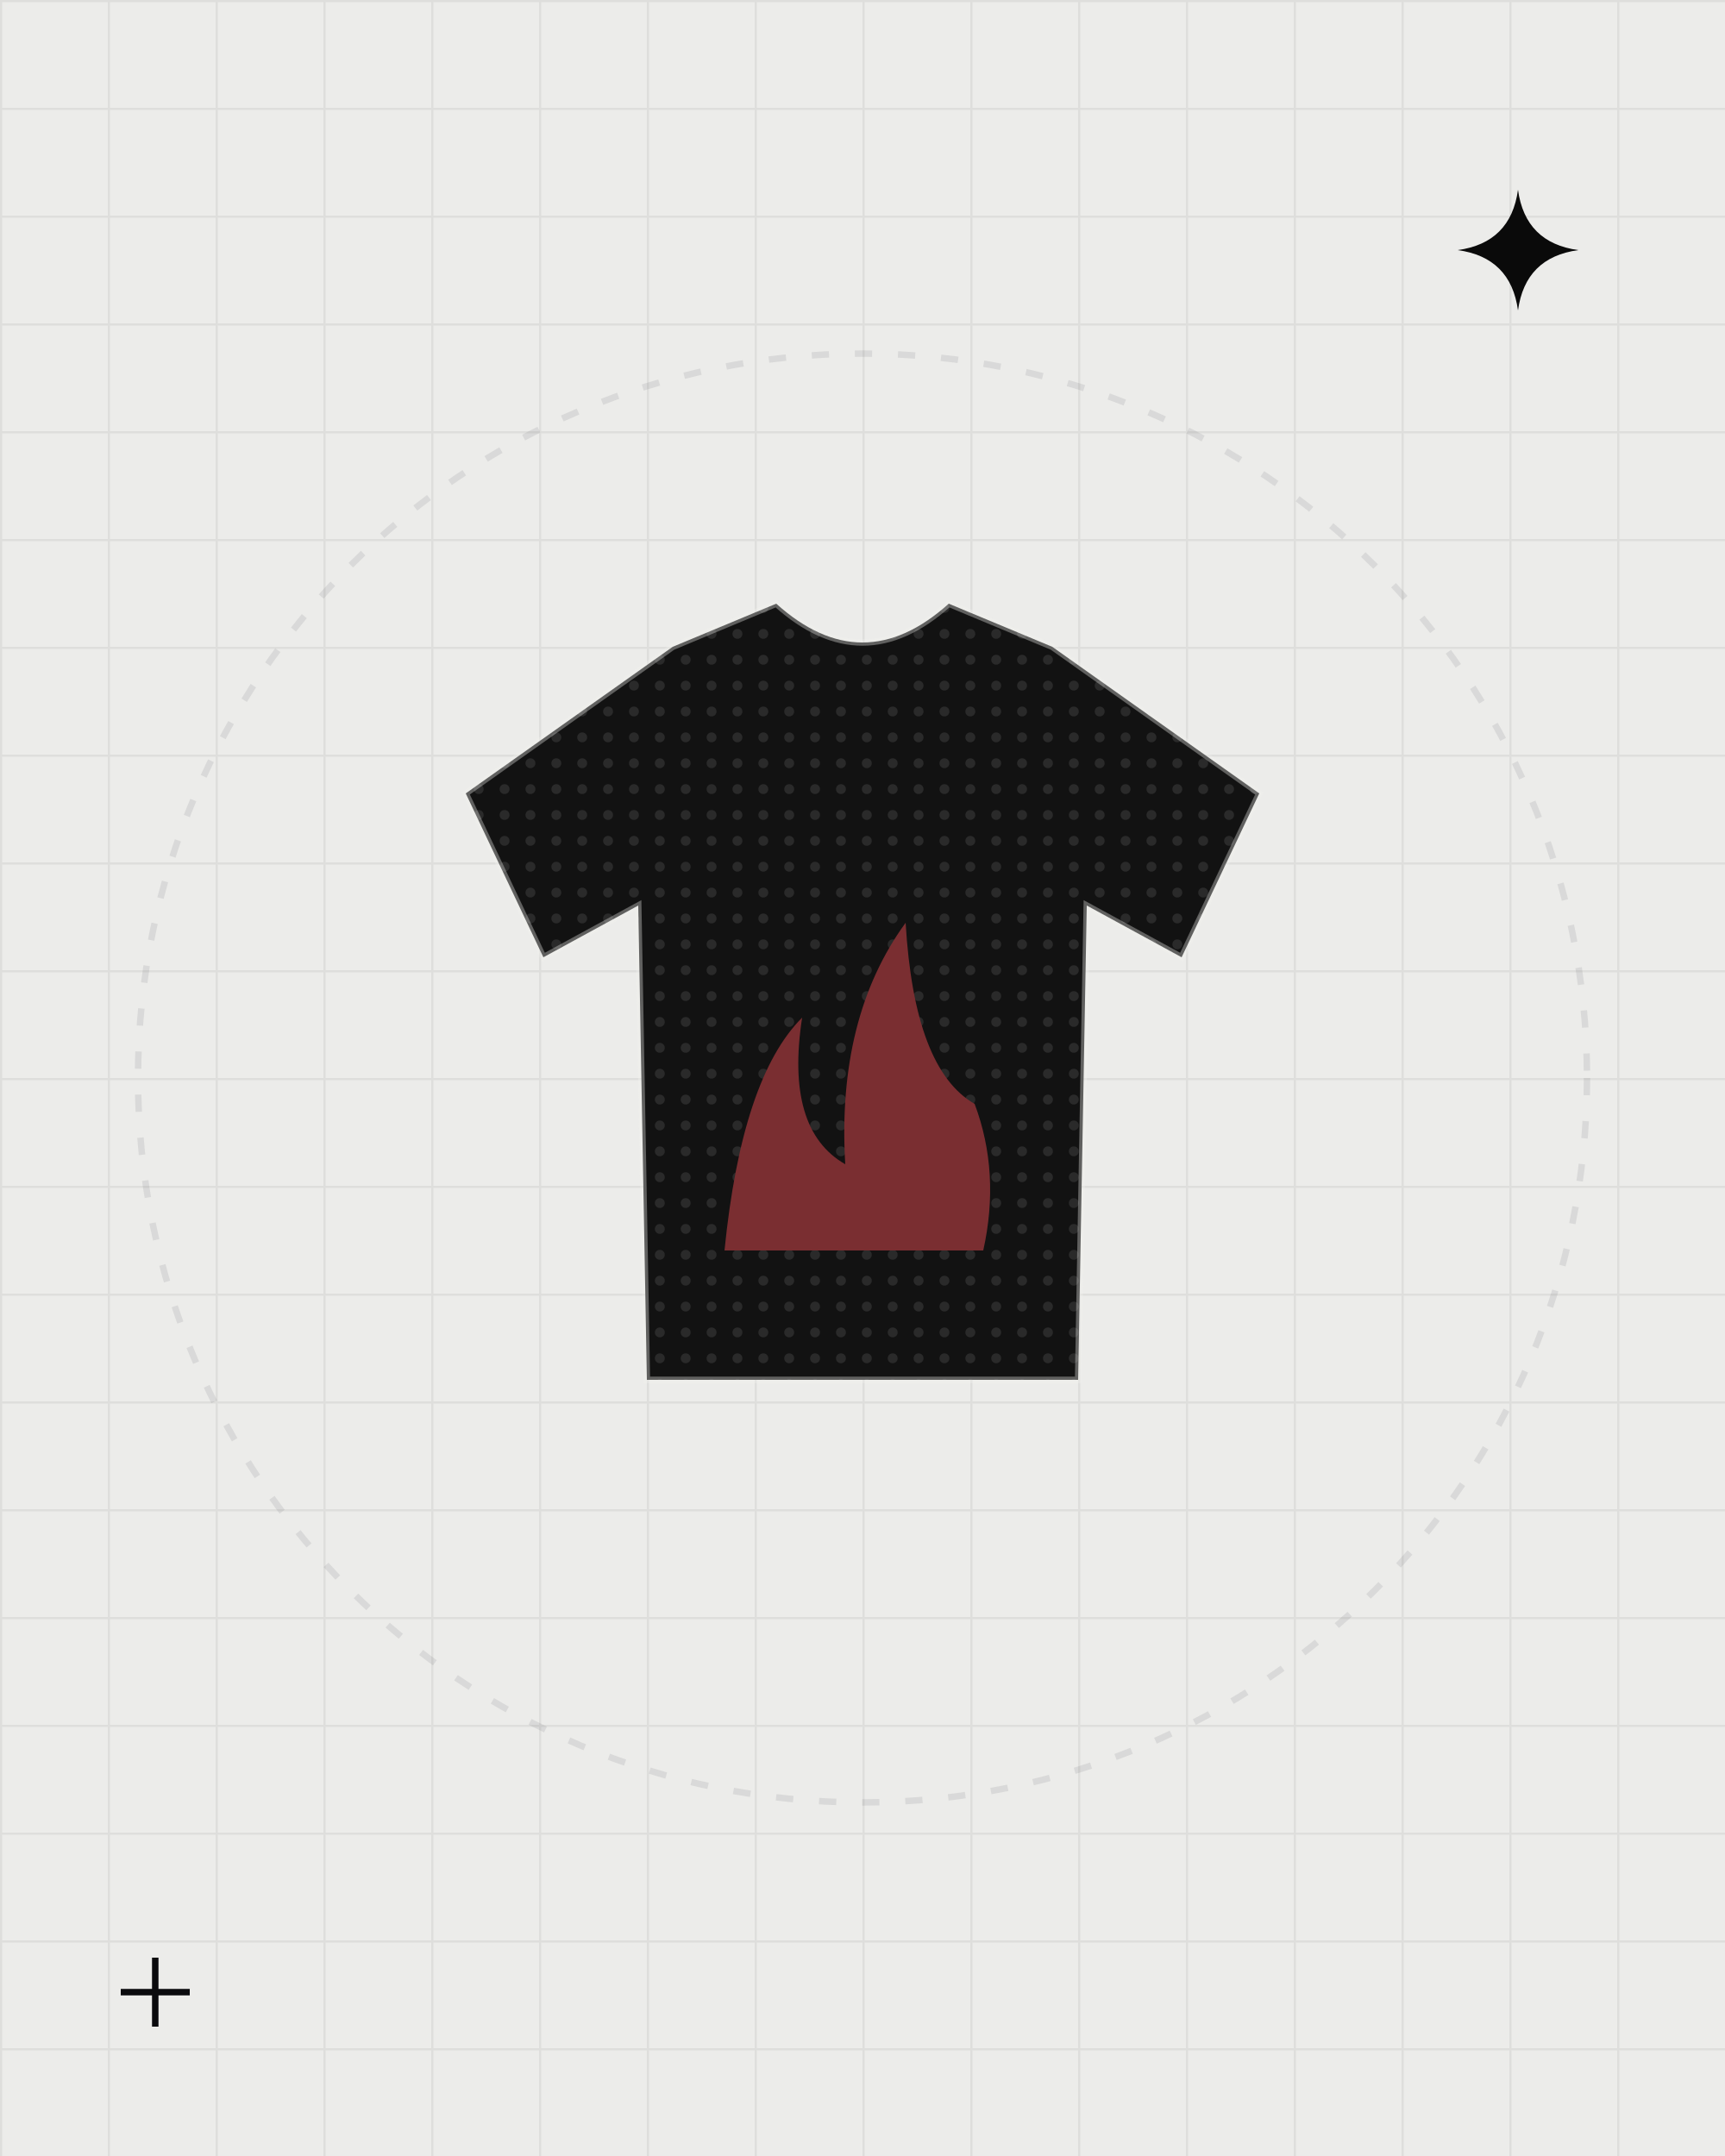
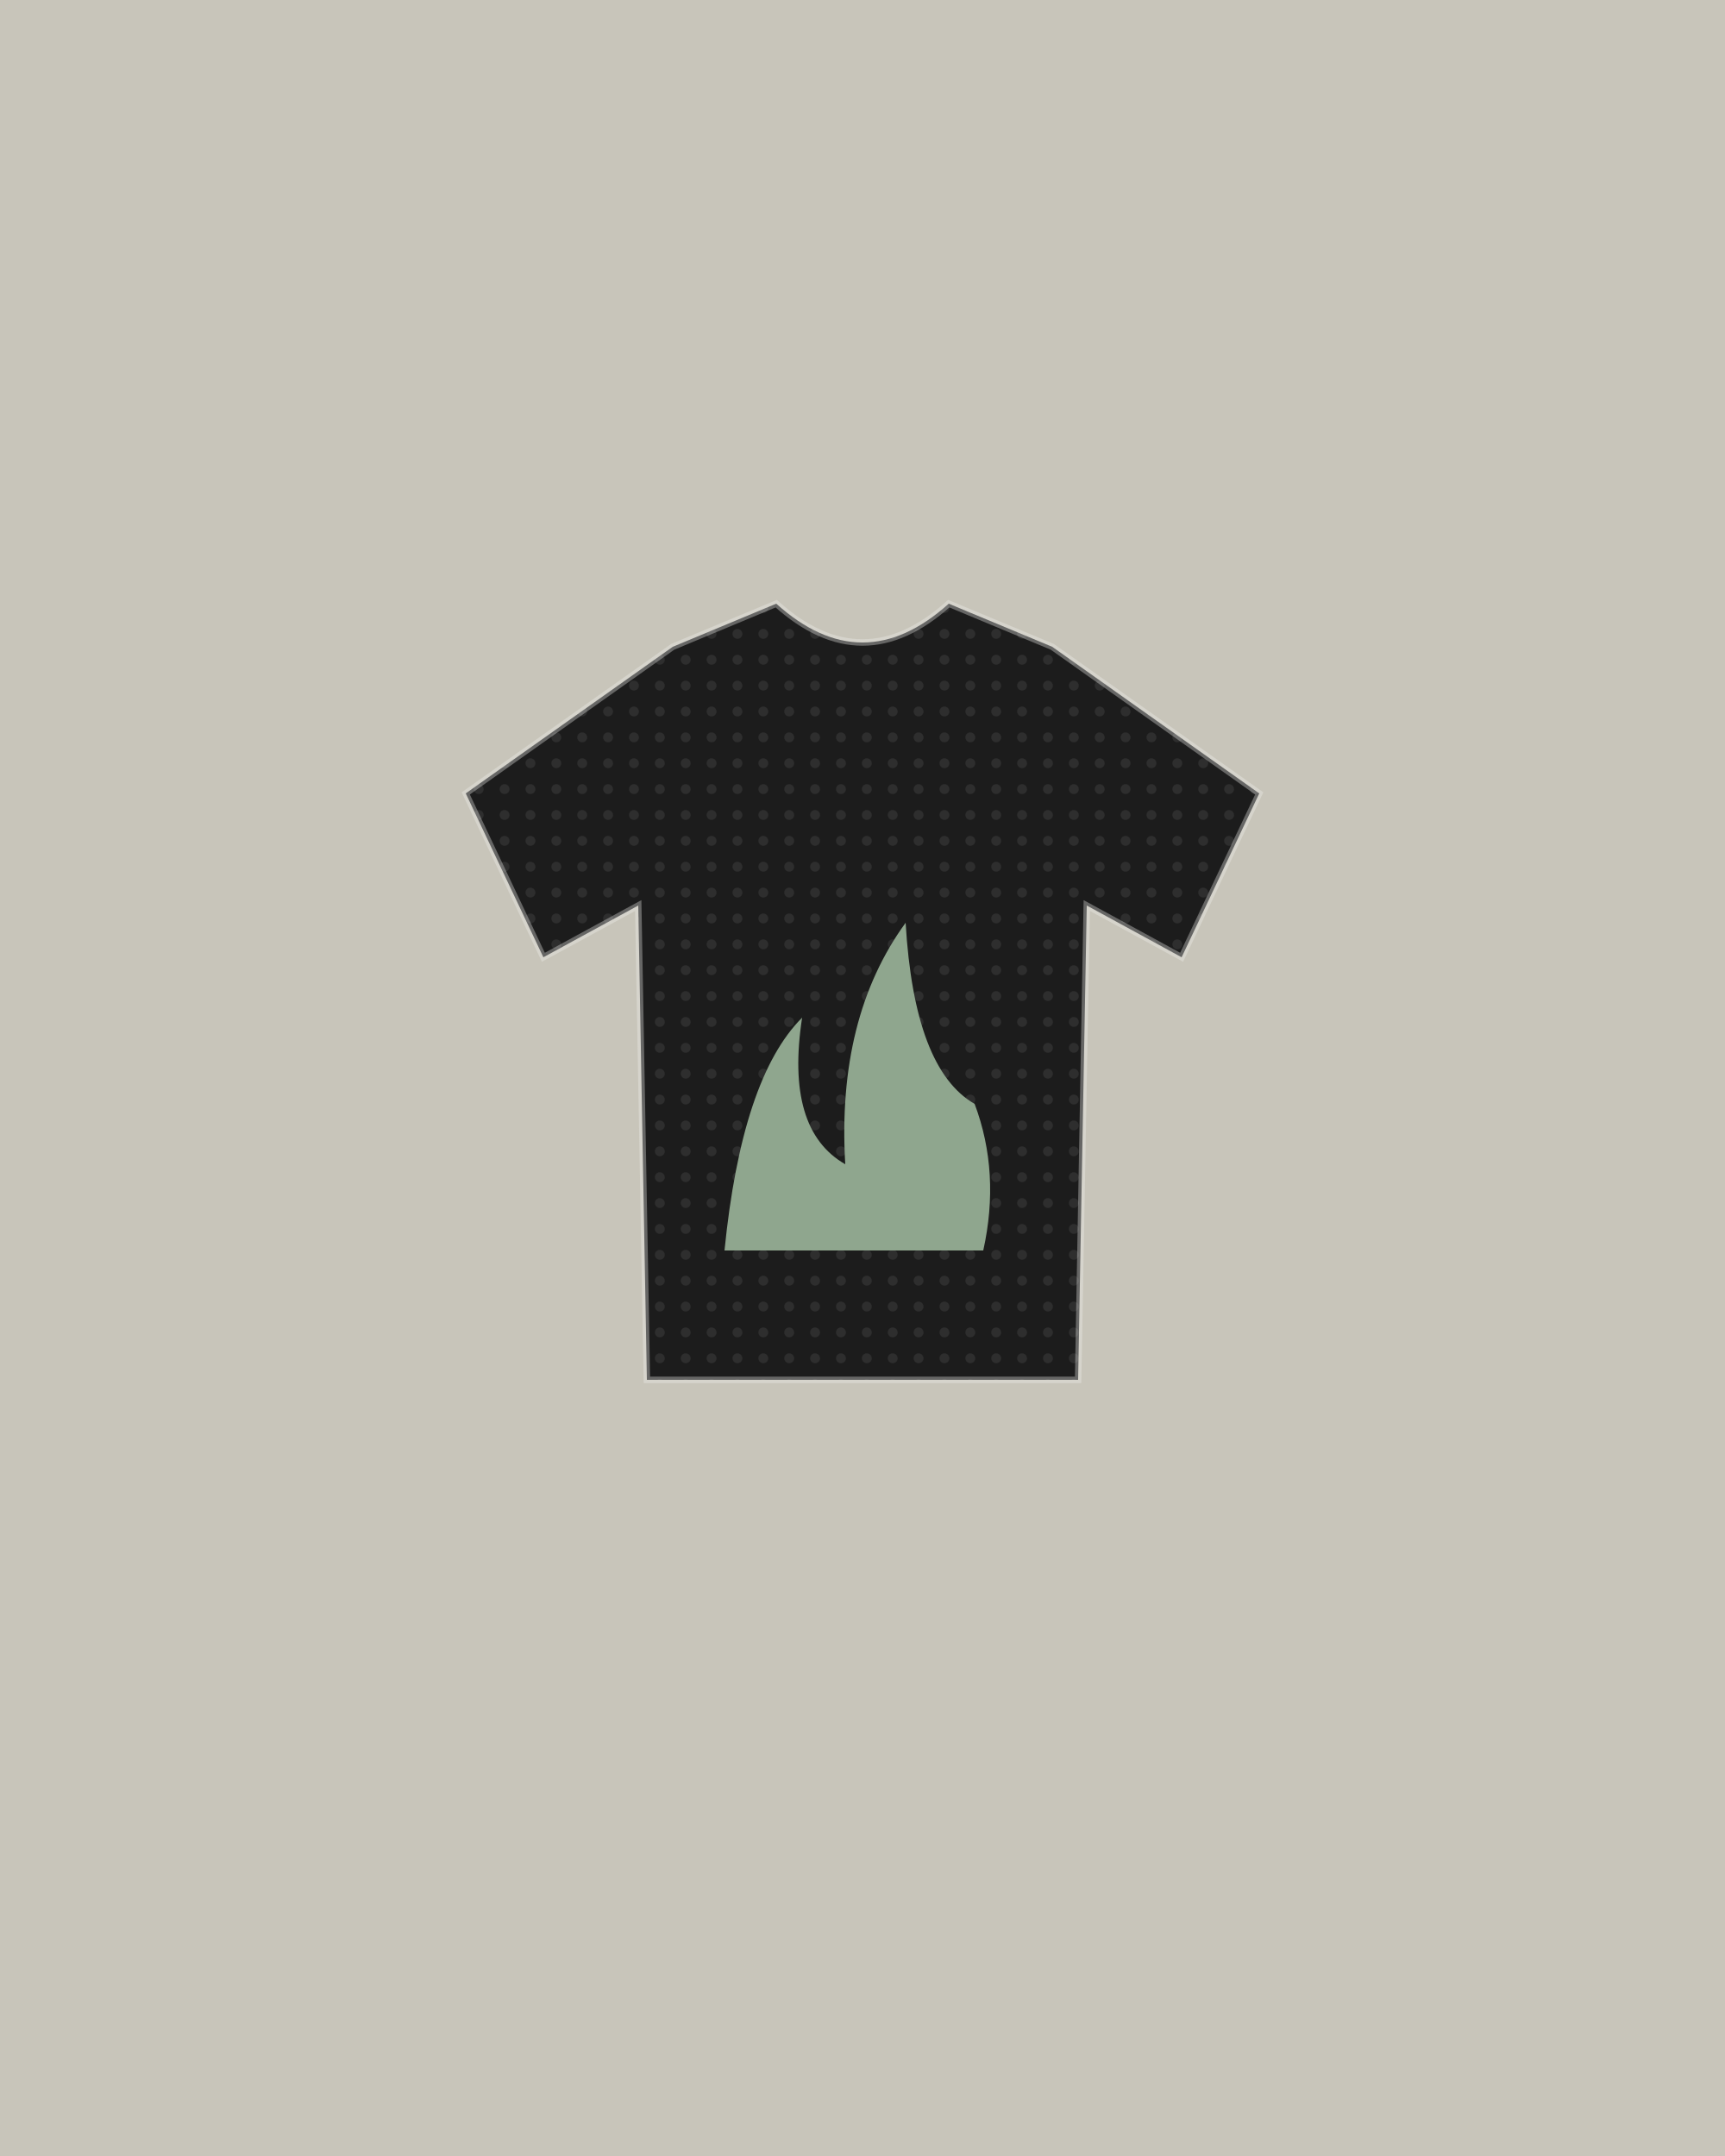
<svg xmlns="http://www.w3.org/2000/svg" viewBox="0 0 400 500" width="400" height="500">
  <defs>
    <pattern id="c" width="6" height="6" patternUnits="userSpaceOnUse">
-       <rect width="6" height="6" fill="#121212" />
-       <circle cx="3" cy="3" r="1.15" fill="#2a2a2a" />
-     </pattern>
-     <pattern id="grid" width="25" height="25" patternUnits="userSpaceOnUse">
-       <path d="M25 0H0V25" fill="none" stroke="#0b0b0e" stroke-opacity=".06" />
+       <rect width="6" height="6" fill="#1c1c1c" />
+       <circle cx="3" cy="3" r="1.15" fill="#2e2e2e" />
    </pattern>
    <pattern id="mesh" width="10" height="10" patternUnits="userSpaceOnUse">
-       <path d="M0 5L5 0L10 5L5 10Z" fill="none" stroke="#121212" stroke-opacity=".85" stroke-width="1.3" />
+       <path d="M0 5L5 0L10 5L5 10Z" fill="none" stroke="#1c1c1c" stroke-opacity=".85" stroke-width="1.3" />
    </pattern>
  </defs>
-   <rect width="400" height="500" fill="#ececea" />
-   <rect width="400" height="500" fill="url(#grid)" />
-   <circle cx="200" cy="250" r="168" fill="none" stroke="#0b0b0e" stroke-opacity=".08" stroke-width="1.5" stroke-dasharray="4 6" />
-   <path d="M156 150L180 140Q200 158 220 140L244 150L292 184L274 222L252 210L250 320L150 320L148 210L126 222L108 184Z" fill="url(#c)" stroke="#f0f0ee" stroke-opacity=".35" stroke-width="1.5" />
-   <path d="M168 290Q172 250 186 236Q182 262 196 270Q194 236 210 214Q212 248 226 256Q232 272 228 290Z" fill="#7a2e31" />
-   <path d="M352 44Q353.68 56.32 366 58Q353.68 59.68 352 72Q350.32 59.68 338 58Q350.32 56.32 352 44Z" fill="#0a0a0a" />
-   <path d="M28 462h16M36 454v16" stroke="#0b0b0e" stroke-width="1.5" />
+   <rect width="400" height="500" fill="#c8c5ba" />
+   <path d="M156 150L180 140Q200 158 220 140L244 150L292 184L274 222L252 210L250 320L150 320L148 210L126 222L108 184Z" fill="url(#c)" stroke="#f1f1ef" stroke-opacity=".35" stroke-width="1.5" />
+   <path d="M168 290Q172 250 186 236Q182 262 196 270Q194 236 210 214Q212 248 226 256Q232 272 228 290Z" fill="#8fa68e" />
</svg>
